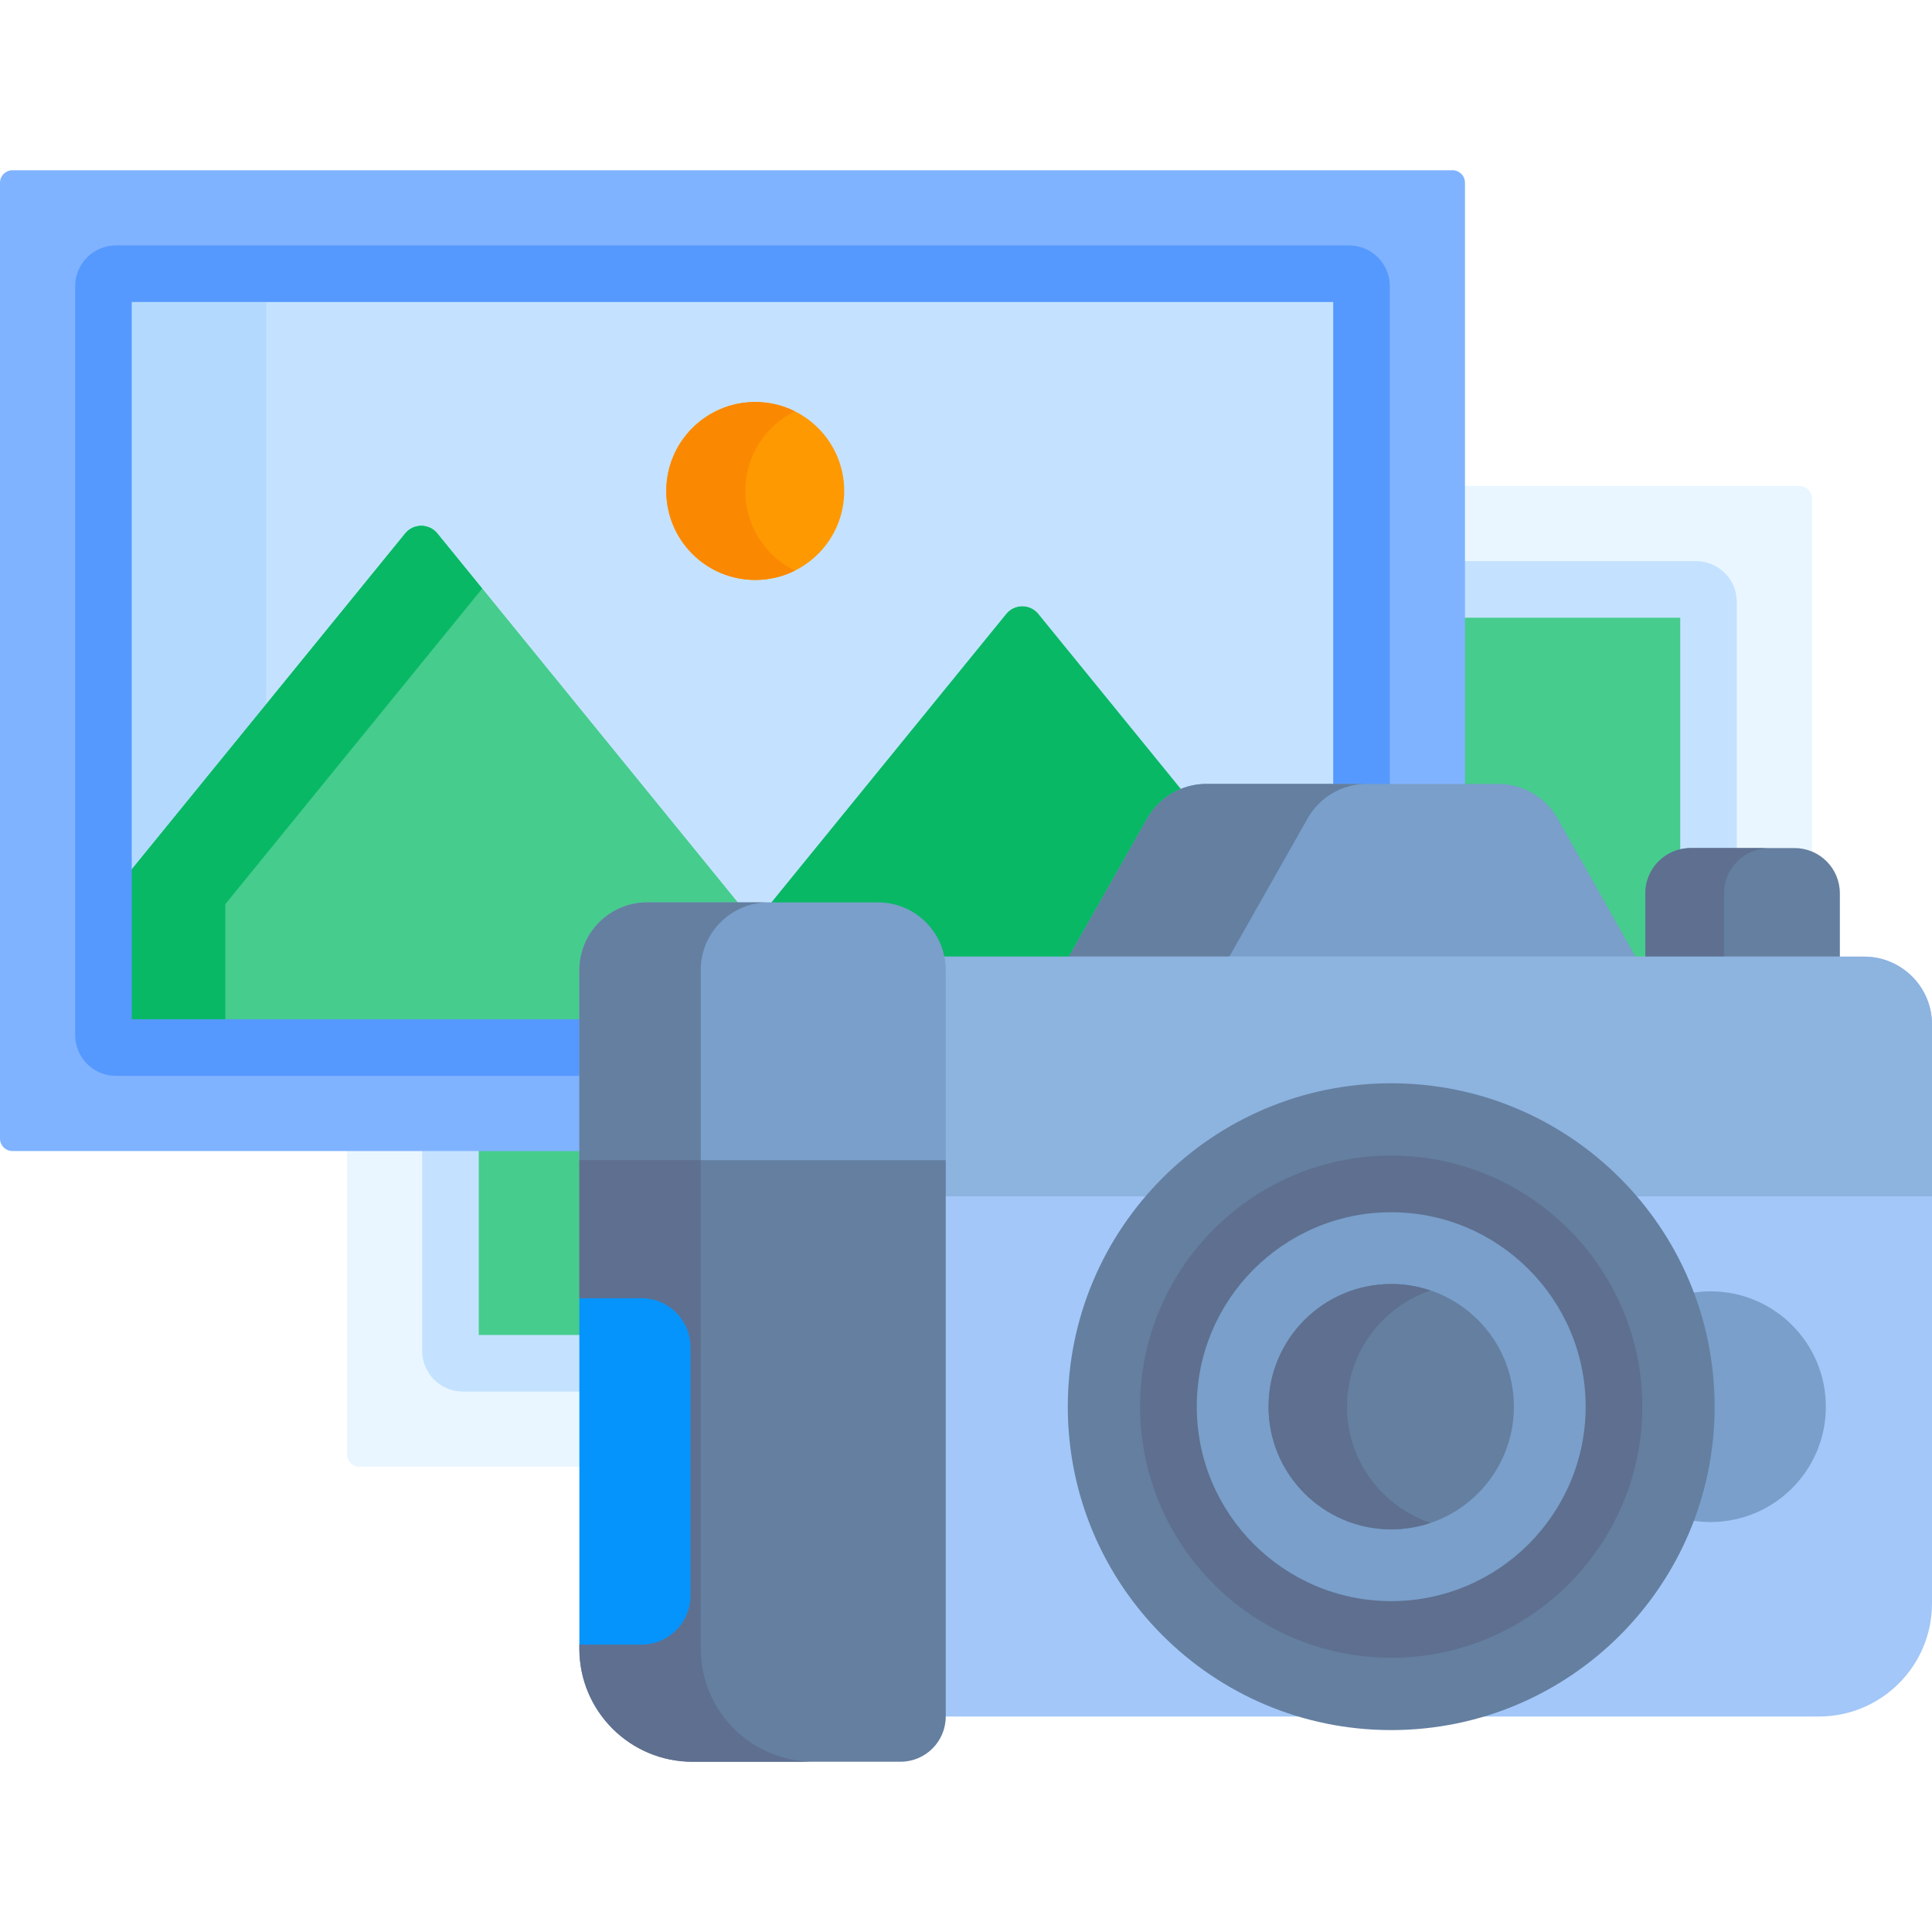
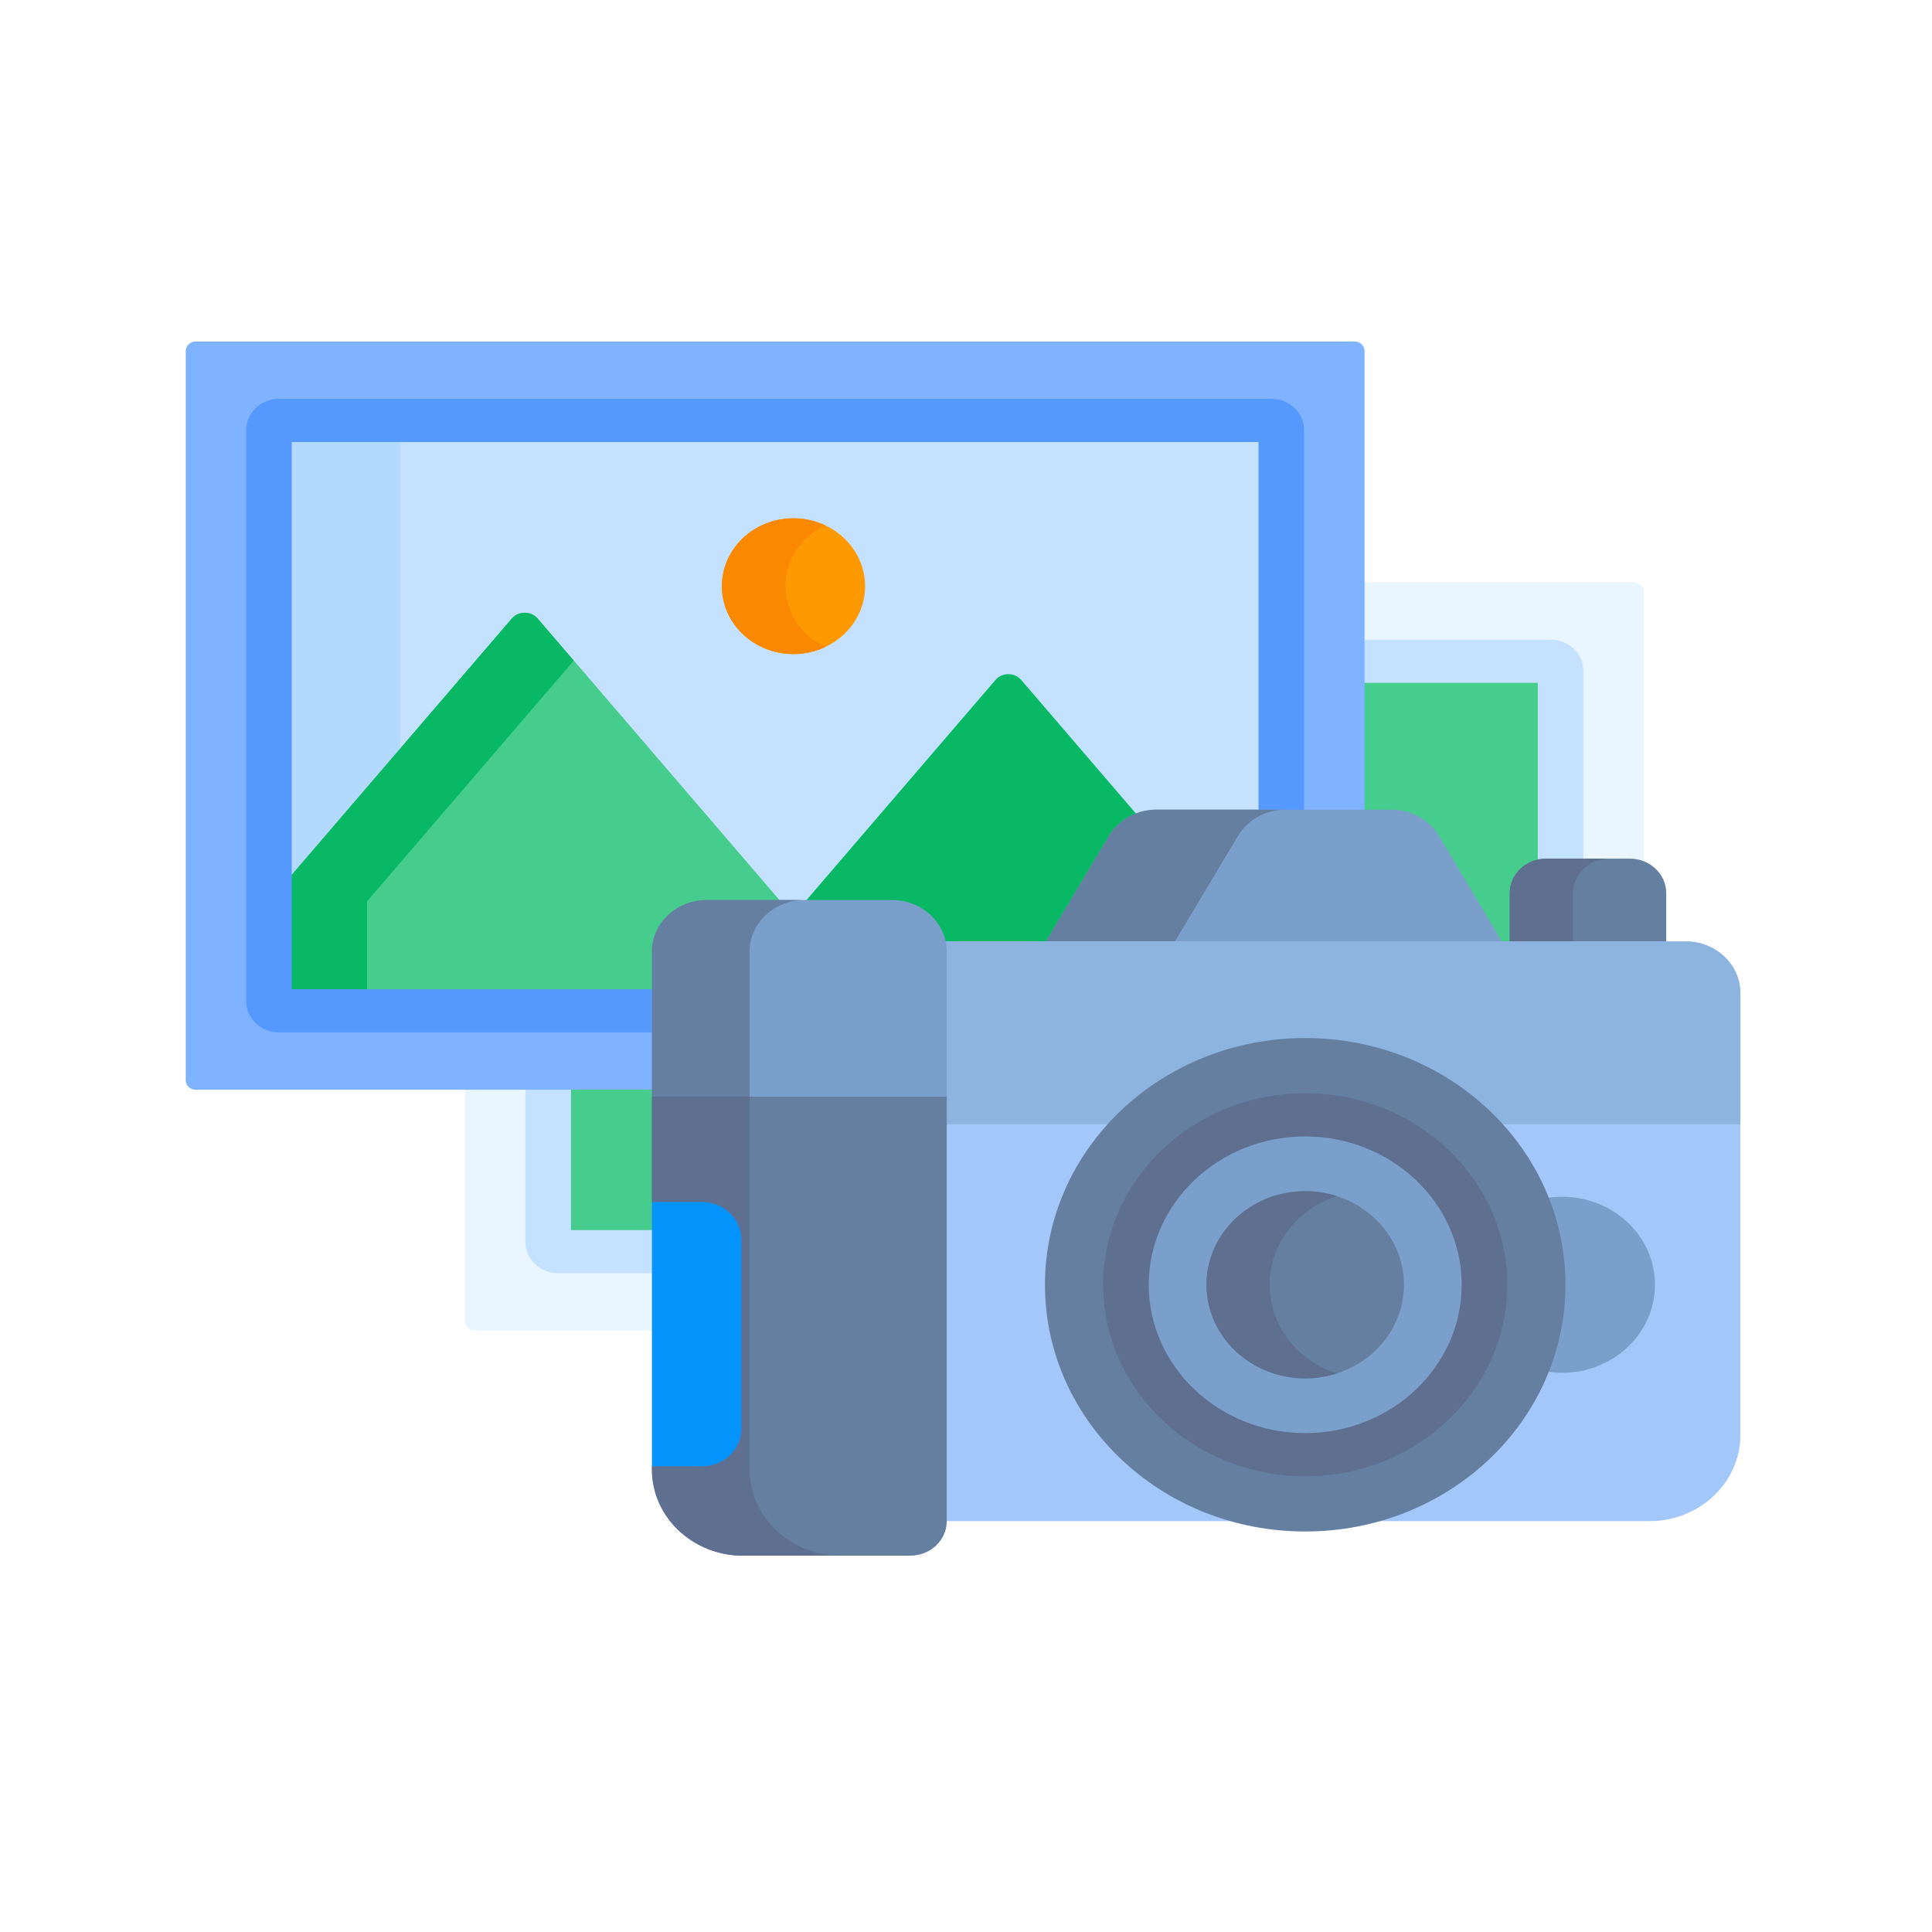
<svg xmlns="http://www.w3.org/2000/svg" xmlns:xlink="http://www.w3.org/1999/xlink" height="512" width="512">
-   <path d="M154.539 304.038H91.962v81.373a3.29 3.29 0 0 0 3.29 3.29h59.287zm282.503-67.301c0-6.058 4.929-10.987 10.986-10.987h27.569c1.643 0 3.197.373 4.598 1.022v-94.7a3.29 3.29 0 0 0-3.29-3.29h-89.671v125.736h49.808z" fill="#eaf6ff" />
-   <path d="M154.539 304.038h-35.16v53.956a3.29 3.29 0 0 0 3.29 3.29h31.87zm282.503-67.301c0-6.058 4.929-10.987 10.986-10.987h4.75v-66.26a3.29 3.29 0 0 0-3.29-3.29h-62.253v98.319h49.808v-17.782z" fill="#46cc8d" />
-   <path d="M445.278 226.113c.881-.228 1.799-.363 2.75-.363h12.25v-66.26c0-5.95-4.841-10.79-10.791-10.79h-62.253v15h58.044zM154.539 353.784h-27.66v-49.746h-15v53.956c0 5.95 4.841 10.79 10.79 10.79h31.87z" fill="#c4e2ff" />
-   <path d="M154.539 257.115c0-9.363 7.617-16.98 16.979-16.98h61.132c8.044 0 15.041 5.712 16.639 13.583l.163.801h34.403l21.052-37.163c3.008-5.312 8.669-8.611 14.774-8.611h68.552V48.409a3.29 3.29 0 0 0-3.29-3.29H3.29A3.29 3.29 0 0 0 0 48.409v253.339a3.29 3.29 0 0 0 3.29 3.29h151.249z" fill="#80b3ff" />
-   <path d="M154.539 257.115c0-9.363 7.617-16.98 16.979-16.98h61.132c8.044 0 15.041 5.712 16.639 13.583l.163.801h34.403l21.052-37.163c3.008-5.312 8.669-8.611 14.774-8.611h41.135V75.827a3.29 3.29 0 0 0-3.29-3.29H30.708a3.29 3.29 0 0 0-3.29 3.29V274.33a3.29 3.29 0 0 0 3.29 3.29h123.831z" fill="#c4e2ff" />
-   <path d="M34.918 230.402l35.649-43.795V80.037H34.918z" fill="#b3dafe" />
-   <g fill="#46cc8d">
-     <use xlink:href="#B" />
-     <use xlink:href="#B" />
+   <path d="M173.574 288.031h-50.355v62.079a2.647 2.51 0 0 0 2.647 2.51h47.708zm227.327-51.344c0-4.622 3.966-8.382 8.84-8.382h22.184a9.18 9.18 0 0 1 3.7.78v-72.247a2.647 2.51 0 0 0-2.647-2.51h-72.157v95.924h40.08z" fill="#eaf6ff" />
+   <path d="M173.574 288.031h-28.293v41.163a2.647 2.51 0 0 0 2.647 2.51h25.645zm227.327-51.344c0-4.622 3.966-8.382 8.84-8.382h3.822v-50.55a2.647 2.51 0 0 0-2.647-2.51h-50.094v75.008h40.08v-13.566z" fill="#46cc8d" />
+   <path d="M407.528 228.582c.709-.174 1.448-.277 2.213-.277h9.857v-50.55c0-4.539-3.896-8.232-8.683-8.232h-50.094v11.443h46.707zm-233.954 97.4h-22.258v-37.951h-12.07v41.163c0 4.539 3.895 8.232 8.683 8.232h25.645z" fill="#c4e2ff" />
+   <path d="M173.574 252.234c0-7.143 6.129-12.954 13.663-12.954h49.192c6.473 0 12.103 4.358 13.389 10.362l.131.611h27.684l16.94-28.352c2.421-4.053 6.976-6.569 11.888-6.569h55.163V93.012a2.647 2.51 0 0 0-2.647-2.51H51.866a2.647 2.51 0 0 0-2.647 2.51v193.272a2.647 2.51 0 0 0 2.647 2.51h121.708z" fill="#80b3ff" />
+   <path d="M173.574 252.234c0-7.143 6.129-12.954 13.663-12.954h49.192c6.473 0 12.103 4.358 13.389 10.362l.131.611h27.684l16.94-28.352c2.421-4.053 6.976-6.569 11.888-6.569h33.101V113.929a2.647 2.51 0 0 0-2.647-2.51H73.929a2.647 2.51 0 0 0-2.647 2.51v151.438a2.647 2.51 0 0 0 2.647 2.51h99.645z" fill="#c4e2ff" />
+   <path d="M77.317 231.855l28.686-33.411v-81.302H77.317z" fill="#b3dafe" />
+   <g fill="#46cc8d" transform="matrix(.804688 0 0 .762899 49.21848 56.08101)">
+     <use xlink:href="#A" />
+     <use xlink:href="#A" />
  </g>
-   <path d="M59.704 274.33v-34.714l68.082-83.639-11.89-14.607c-2.194-2.696-6.311-2.696-8.506 0l-79.973 98.246v34.714a3.29 3.29 0 0 0 3.29 3.29h32.286a3.29 3.29 0 0 1-3.289-3.29z" fill="#08b865" />
-   <path d="M154.539 270.121H34.918V80.037h318.398v128.708h15V75.827c0-5.95-4.841-10.79-10.79-10.79H30.708c-5.949 0-10.79 4.84-10.79 10.79V274.33c0 5.95 4.841 10.791 10.79 10.791h123.831z" fill="#59f" />
-   <path d="m232.65 240.135c8.044 0 15.041 5.712 16.639 13.583l.163.801h34.403l21.052-37.163c1.965-3.469 5.065-6.072 8.678-7.466l-38.415-47.192c-2.194-2.696-6.311-2.696-8.505 0l-63.034 77.437z" fill="#08b865" />
-   <circle cx="200.149" cy="130.113" fill="#fe9901" r="23.579" />
-   <path d="M197.51 130.113c0-9.261 5.341-17.27 13.109-21.127-3.155-1.567-6.708-2.452-10.47-2.452-13.023 0-23.579 10.557-23.579 23.579s10.557 23.579 23.579 23.579c3.762 0 7.315-.885 10.47-2.452-7.768-3.856-13.109-11.866-13.109-21.127z" fill="#fb8801" />
-   <path d="M487.584 254.465v-17.728a11.99 11.99 0 0 0-11.987-11.987h-27.569a11.99 11.99 0 0 0-11.987 11.987v17.728z" fill="#647fa0" />
-   <path d="M468.872 224.751h-20.844a11.99 11.99 0 0 0-11.987 11.987v17.728h20.844v-17.728a11.99 11.99 0 0 1 11.987-11.987z" fill="#5e6f90" />
-   <path d="M433.95 254.465l-21.177-37.569a17.98 17.98 0 0 0-15.663-9.151h-77.429a17.98 17.98 0 0 0-15.644 9.118l-21.301 37.603H433.95z" fill="#799fca" />
-   <path d="M362.19 207.745h-42.509a17.98 17.98 0 0 0-15.644 9.118l-21.301 37.603h42.509l21.301-37.603a17.98 17.98 0 0 1 15.644-9.118z" fill="#647fa0" />
-   <path d="M494.02 253.519H249.294a16.99 16.99 0 0 1 .39 3.596v197.78h232.35c16.55 0 29.967-13.416 29.967-29.967V271.499c-.001-9.931-8.051-17.98-17.981-17.98z" fill="#a2c7f8" />
-   <path d="M494.02 253.519H249.294a16.99 16.99 0 0 1 .39 3.596v59.933H512v-45.549c0-9.931-8.05-17.98-17.98-17.98z" fill="#8db3df" />
-   <path d="m232.651 239.135h-61.132c-9.93 0-17.98 8.05-17.98 17.98v50.344l1.621.947h93.929l1.542-.947v-50.344c0-9.931-8.05-17.98-17.98-17.98z" fill="#799fca" />
+   <path d="M97.262 265.367v-26.483l54.785-63.808-9.568-11.144c-1.765-2.057-5.078-2.057-6.845 0l-64.353 74.952v26.483a2.647 2.51 0 0 0 2.647 2.51h25.98a2.647 2.51 0 0 1-2.647-2.51z" fill="#08b865" />
+   <path d="M173.574 262.156H77.317V117.141h256.211v98.191h12.07V113.929c0-4.539-3.895-8.232-8.683-8.232H73.929c-4.787 0-8.683 3.692-8.683 8.232v151.438c0 4.539 3.895 8.232 8.683 8.232h99.645z" fill="#59f" />
+   <path d="M236.429 239.28c6.473 0 12.103 4.358 13.389 10.362l.131.611h27.684l16.94-28.352c1.581-2.646 4.076-4.632 6.983-5.696l-30.912-36.003c-1.765-2.057-5.078-2.057-6.844 0l-50.723 59.077z" fill="#08b865" />
+   <ellipse cx="210.276" cy="155.344" fill="#fe9901" rx="18.974" ry="17.988" />
+   <path d="M208.152 155.344c0-7.065 4.298-13.175 10.549-16.118-2.539-1.195-5.398-1.871-8.425-1.871-10.479 0-18.974 8.054-18.974 17.988s8.495 17.988 18.974 17.988c3.027 0 5.886-.675 8.425-1.871-6.251-2.942-10.549-9.053-10.549-16.118z" fill="#fb8801" />
+   <path d="M441.571 250.212v-13.525a9.648 9.147 0 0 0-9.646-9.145h-22.184a9.648 9.147 0 0 0-9.646 9.145v13.525z" fill="#647fa0" />
+   <path d="M426.514 227.543h-16.773a9.648 9.147 0 0 0-9.646 9.145v13.525h16.773v-13.525a9.648 9.147 0 0 1 9.646-9.145z" fill="#5e6f90" />
+   <path d="M398.413 250.212l-17.041-28.661a14.468 13.717 0 0 0-12.604-6.981h-62.306a14.468 13.717 0 0 0-12.589 6.956l-17.141 28.687h121.68z" fill="#799fca" />
+   <path d="M340.668 214.57h-34.206a14.468 13.717 0 0 0-12.589 6.956l-17.141 28.687h34.206l17.141-28.687a14.468 13.717 0 0 1 12.589-6.956z" fill="#647fa0" />
+   <path d="M446.75 249.491H249.822a13.672 12.962 0 0 1 .314 2.743V403.12h186.969c13.318 0 24.114-10.235 24.114-22.862V263.207c-.001-7.576-6.479-13.717-14.469-13.717z" fill="#a2c7f8" />
+   <path d="M446.75 249.491H249.822a13.672 12.962 0 0 1 .314 2.743v45.723h211.083v-34.749c0-7.576-6.478-13.717-14.468-13.717z" fill="#8db3df" />
+   <path d="M236.43 238.517h-49.192c-7.991 0-14.468 6.141-14.468 13.717v38.407l1.304.722h75.584l1.241-.722v-38.407c0-7.576-6.478-13.717-14.468-13.717z" fill="#799fca" />
  <g fill="#647fa0">
-     <path d="m185.693 257.115c0-9.93 8.05-17.98 17.98-17.98h-32.154c-9.93 0-17.98 8.05-17.98 17.98v50.344l1.621.947h32.154l-1.62-.947v-50.344z" />
-     <path d="M153.539 307.458v36.592l1 1h15.451c6.609 0 11.987 5.377 11.987 11.987v65.805c0 6.61-5.378 11.988-11.987 11.988h-15.451l-1 1v1.084c0 16.55 13.417 29.967 29.967 29.967h55.139a11.99 11.99 0 0 0 11.987-11.987V307.458z" />
+     <path d="M198.643 252.234c0-7.576 6.478-13.717 14.468-13.717h-25.874c-7.991 0-14.468 6.141-14.468 13.717v38.407l1.304.722h25.874l-1.304-.722v-38.407z" />
+     <path d="M172.769 290.64v27.916l.805.763h12.433c5.318 0 9.646 4.102 9.646 9.145v50.203c0 5.043-4.328 9.146-9.646 9.146h-12.433l-.805.763v.827c0 12.626 10.796 22.862 24.114 22.862h44.37c5.327-.001 9.644-4.095 9.646-9.145V290.64z" />
  </g>
-   <path d="M185.693 436.914V307.459h-32.154v36.591h16.451a12.99 12.99 0 0 1 12.988 12.988v65.804a12.99 12.99 0 0 1-12.988 12.988h-16.451v1.084c0 16.55 13.417 29.967 29.967 29.967h32.154c-16.551 0-29.967-13.416-29.967-29.967z" fill="#5e6f90" />
-   <path d="M169.99 344.05h-16.451v91.78h16.451a12.99 12.99 0 0 0 12.988-12.988v-65.804a12.99 12.99 0 0 0-12.988-12.988z" fill="#0593fc" />
-   <path d="M453.302 342.22c-1.861 0-3.679.175-5.448.494a84.26 84.26 0 0 1 0 60.144 30.75 30.75 0 0 0 5.448.494c16.881 0 30.566-13.685 30.566-30.566s-13.684-30.566-30.566-30.566z" fill="#799fca" />
-   <circle cx="368.684" cy="372.786" fill="#647fa0" r="85.705" />
-   <circle cx="368.684" cy="372.786" fill="#799fca" r="59.031" />
-   <path d="M368.685 439.317c-36.686 0-66.531-29.846-66.531-66.531s29.846-66.531 66.531-66.531 66.53 29.846 66.53 66.531-29.846 66.531-66.53 66.531zm0-118.062c-28.414 0-51.531 23.117-51.531 51.531s23.117 51.531 51.531 51.531 51.53-23.117 51.53-51.531-23.116-51.531-51.53-51.531z" fill="#5e6f90" />
-   <circle cx="368.684" cy="372.786" fill="#647fa0" r="32.511" />
-   <path d="M356.958 372.786c0-14.293 9.275-26.452 22.119-30.798a32.36 32.36 0 0 0-10.392-1.713c-17.927 0-32.511 14.585-32.511 32.511s14.585 32.511 32.511 32.511c3.634 0 7.127-.608 10.392-1.713-12.844-4.346-22.119-16.506-22.119-30.798z" fill="#5e6f90" />
+   <path d="M198.643 389.402v-98.761h-25.874v27.915h13.238a10.453 9.91 0 0 1 10.451 9.909v50.202a10.453 9.91 0 0 1-10.451 9.909h-13.238v.827c0 12.626 10.797 22.862 24.114 22.862h25.874c-13.318 0-24.114-10.235-24.114-22.862z" fill="#5e6f90" />
+   <path d="M186.007 318.557h-13.238v70.019h13.238a10.453 9.91 0 0 0 10.451-9.909v-50.202a10.453 9.91 0 0 0-10.451-9.909z" fill="#0593fc" />
+   <path d="M413.985 317.16c-1.498 0-2.96.134-4.384.377a67.803 64.282 0 0 1 0 45.884 24.744 23.459 0 0 0 4.384.377c13.584 0 24.596-10.44 24.596-23.319s-11.011-23.319-24.596-23.319z" fill="#799fca" />
+   <ellipse cx="345.894" cy="340.479" fill="#647fa0" rx="68.966" ry="65.384" />
+   <ellipse cx="345.894" cy="340.479" fill="#799fca" rx="47.502" ry="45.035" />
+   <path d="M345.895 391.236c-29.521 0-53.537-22.769-53.537-50.756s24.017-50.756 53.537-50.756 53.536 22.769 53.536 50.756-24.017 50.756-53.536 50.756zm0-90.069c-22.864 0-41.466 17.636-41.466 39.313s18.602 39.313 41.466 39.313 41.466-17.636 41.466-39.313-18.601-39.313-41.466-39.313z" fill="#5e6f90" />
+   <ellipse cx="345.894" cy="340.479" fill="#647fa0" rx="26.161" ry="24.803" />
+   <path d="M336.458 340.479c0-10.904 7.463-20.18 17.799-23.496a26.04 24.687 0 0 0-8.362-1.307c-14.426 0-26.161 11.127-26.161 24.803s11.736 24.803 26.161 24.803c2.924 0 5.735-.464 8.362-1.307-10.335-3.316-17.799-12.592-17.799-23.496z" fill="#5e6f90" />
  <defs>
-     <path id="B" d="M154.539 257.115c0-9.363 7.617-16.98 16.979-16.98h24.772l-80.395-98.765c-2.194-2.696-6.311-2.696-8.505 0l-79.973 98.246v34.714a3.29 3.29 0 0 0 3.29 3.29h123.831v-20.505z" />
+     <path id="A" d="M154.539 257.115c0-9.363 7.617-16.98 16.979-16.98h24.772l-80.395-98.765c-2.194-2.696-6.311-2.696-8.505 0l-79.973 98.246v34.714a3.29 3.29 0 0 0 3.29 3.29h123.831v-20.505z" />
  </defs>
</svg>
